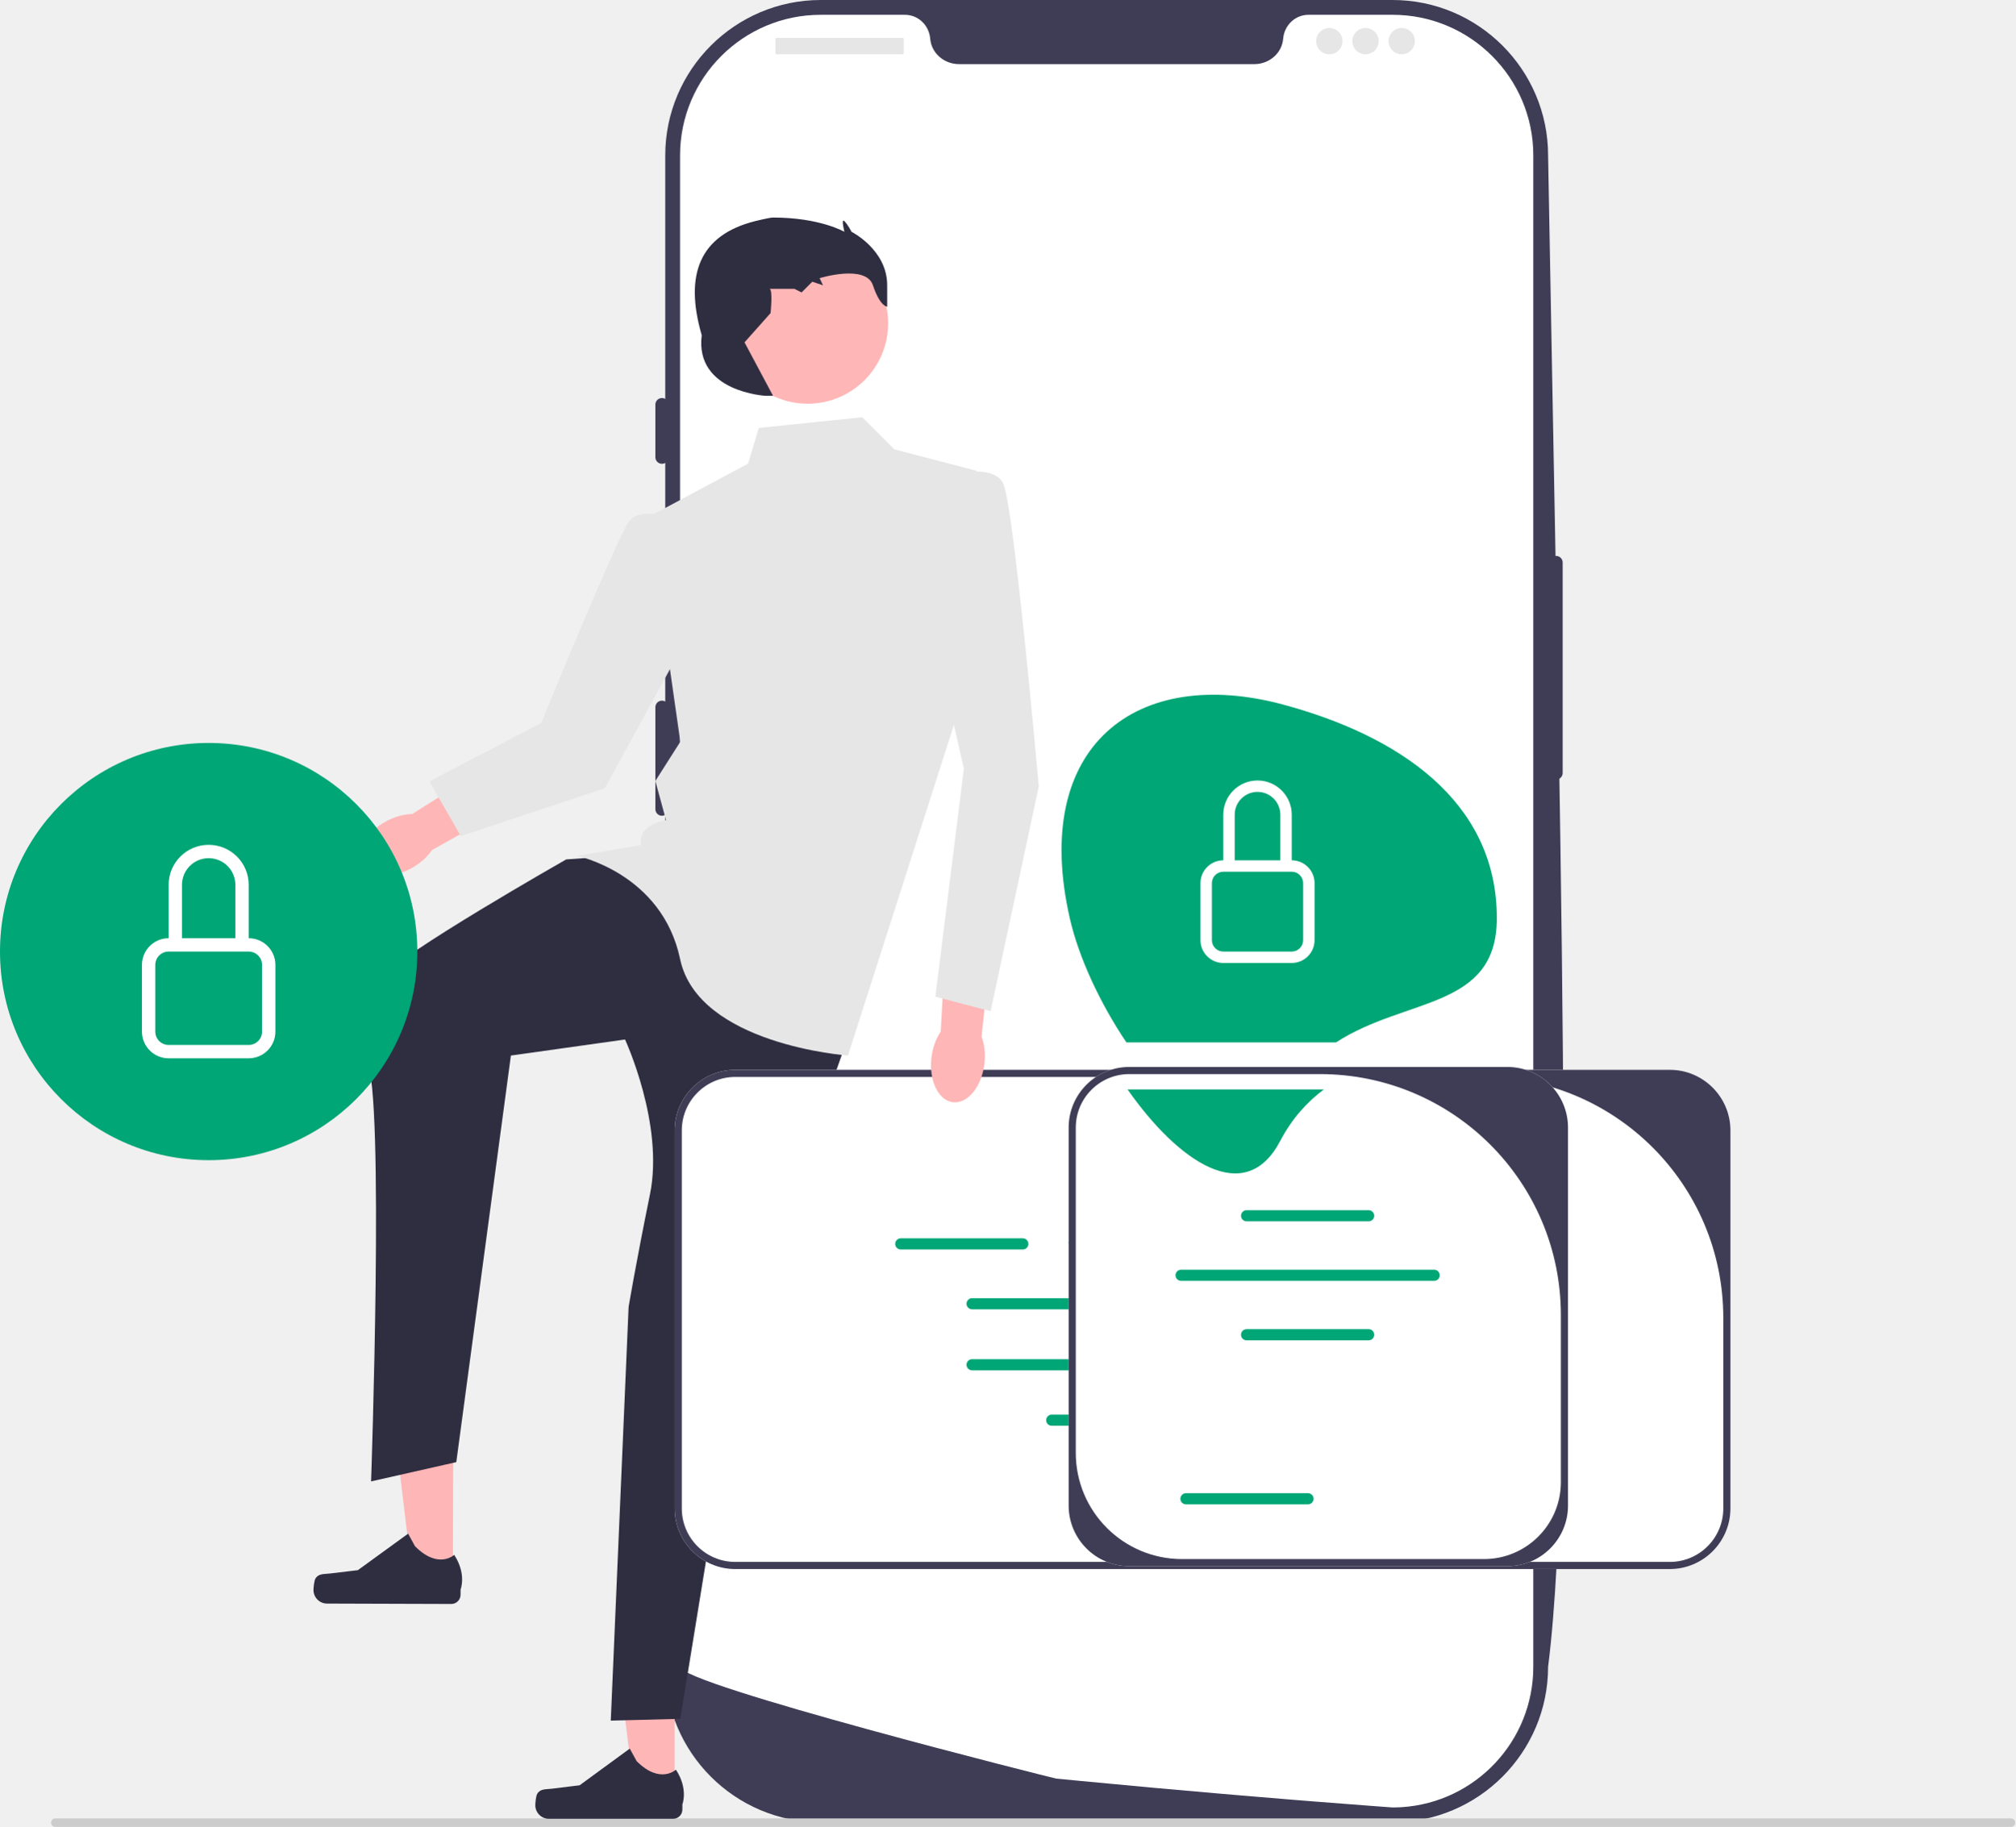
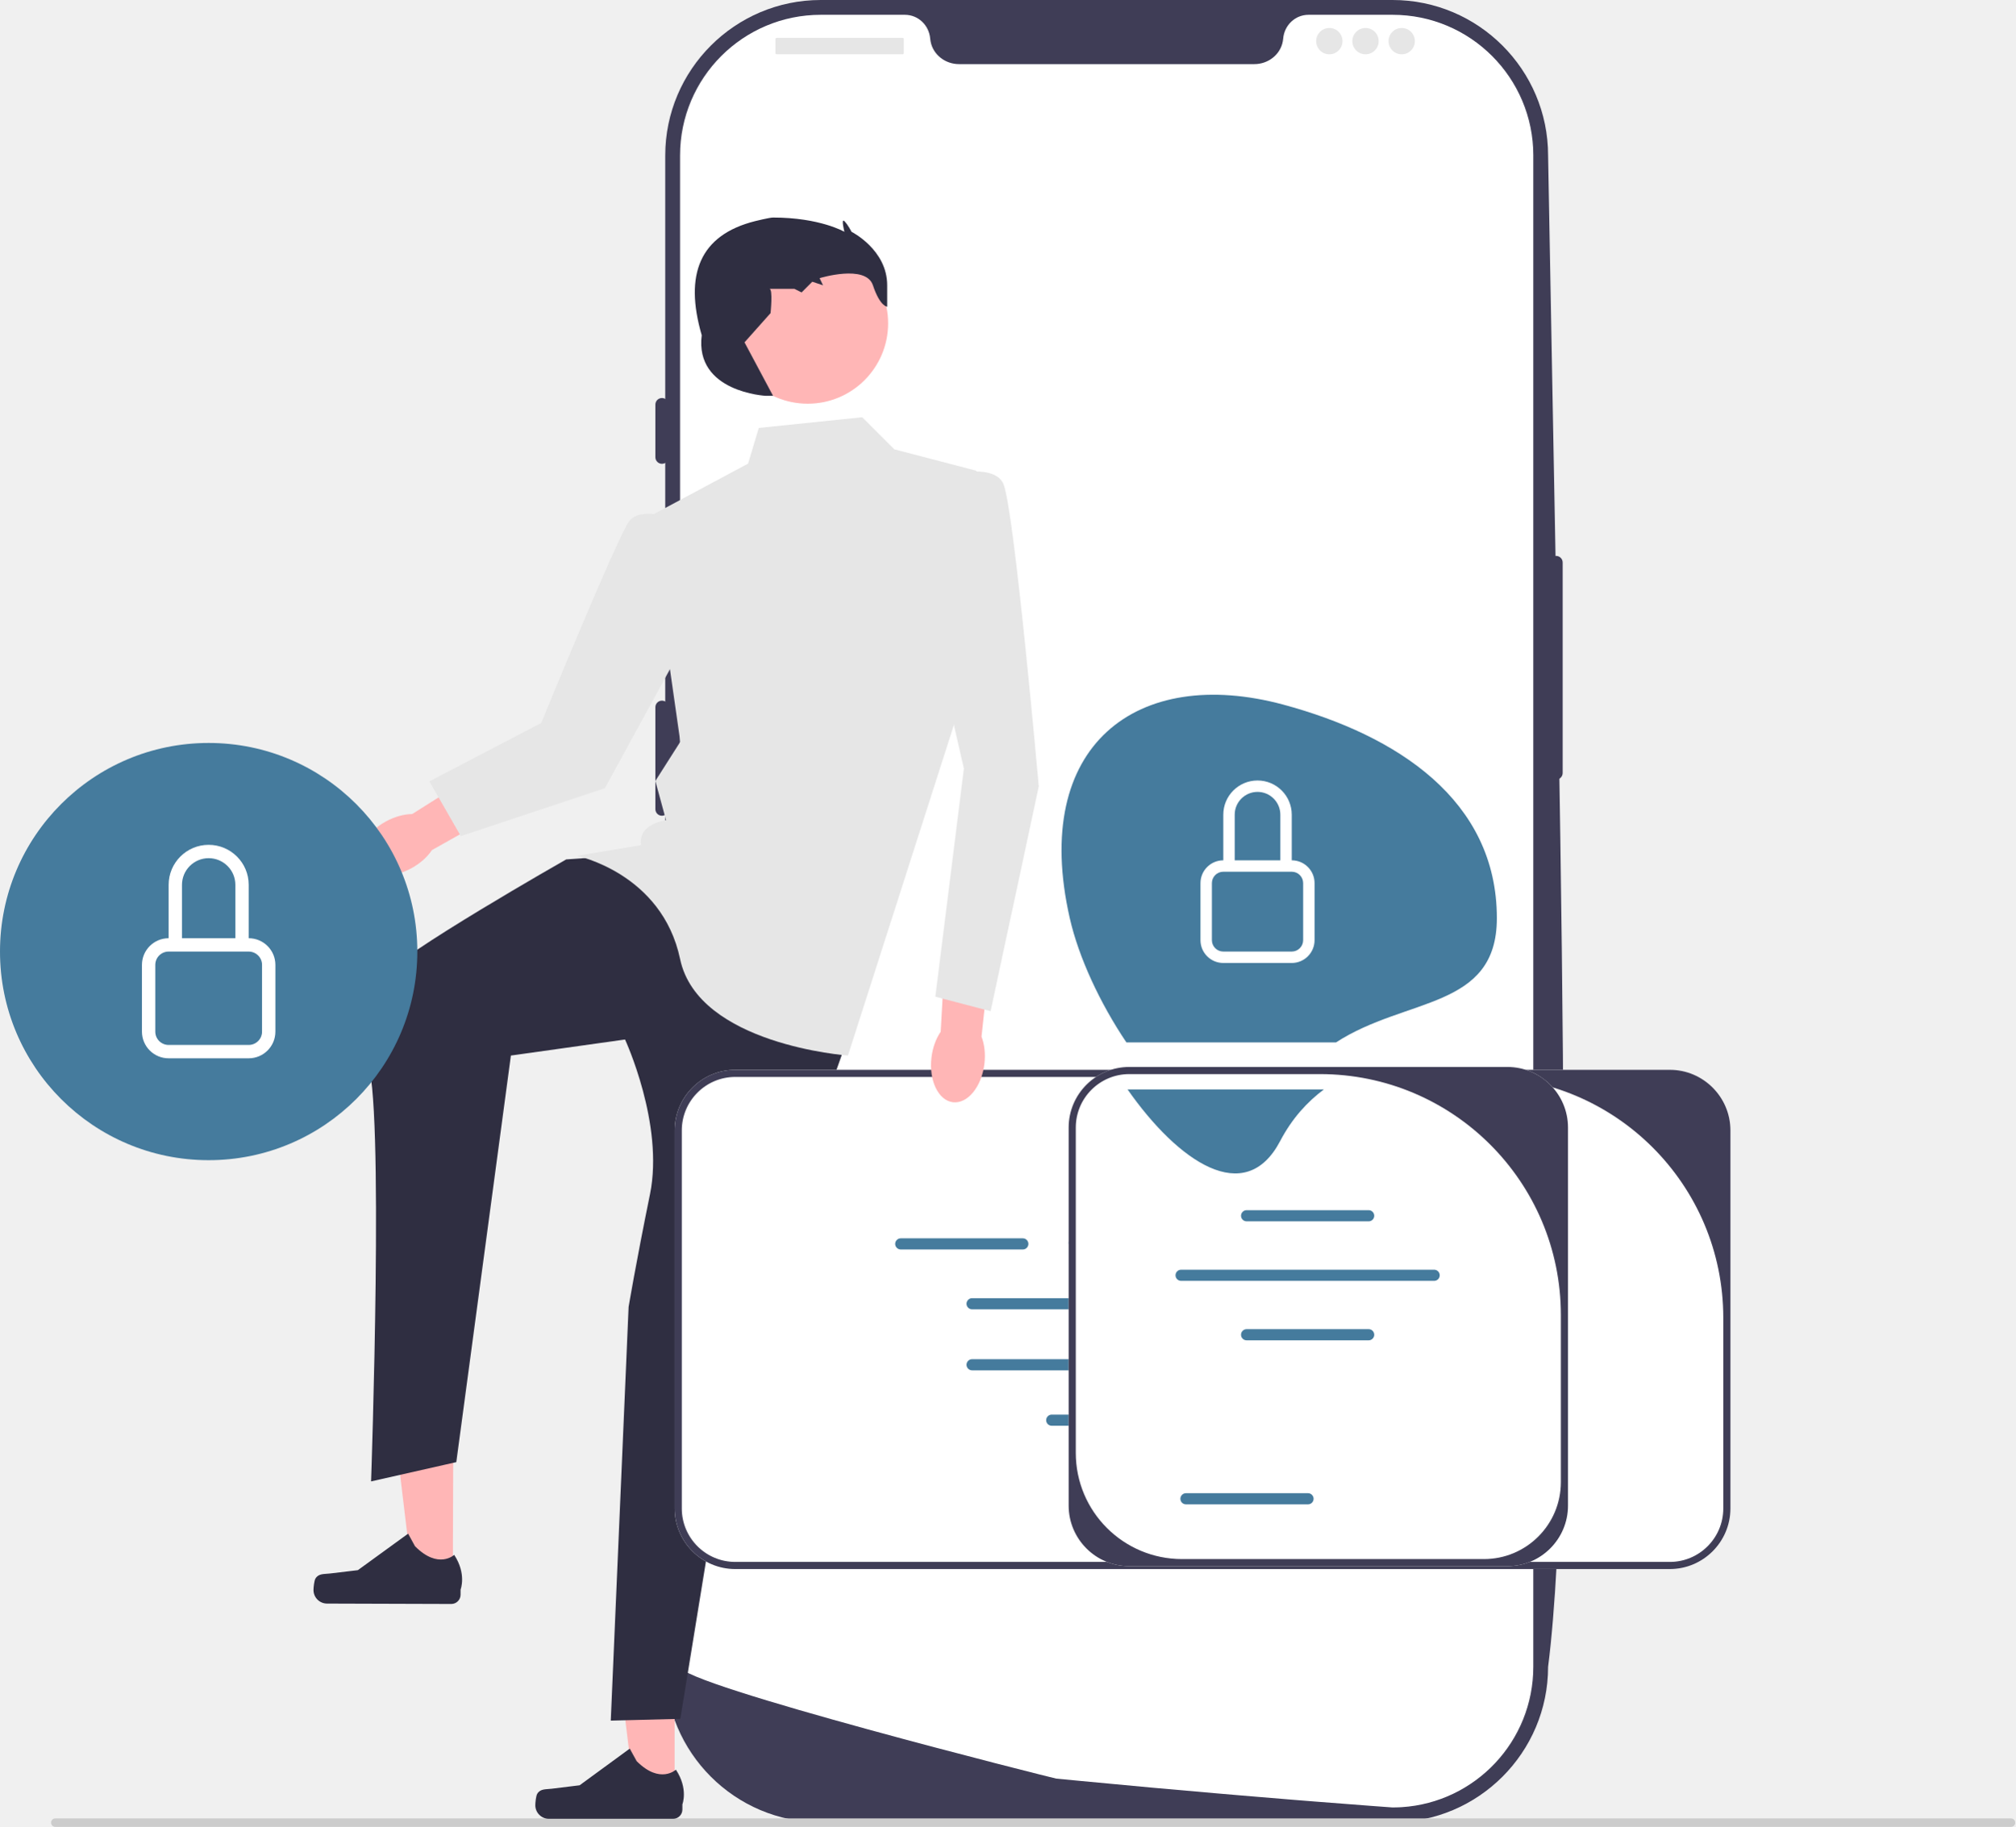
<svg xmlns="http://www.w3.org/2000/svg" width="564.984" height="512.296" viewBox="0 0 564.984 512.296" role="img" artist="Katerina Limpitsouni" source="https://undraw.co/">
  <g>
    <path d="M390.427,511.006H230.114c-24.045,0-43.607-19.562-43.607-43.607V43.607c0-24.045,19.562-43.607,43.607-43.607h160.312c24.044,0,43.606,19.562,43.606,43.607,2.984,170.182,8.073,360.758,0,423.792,0,24.045-19.562,43.607-43.606,43.607l-0,0Z" fill="#3f3d56" />
    <path d="M436.269,155.885c-1.017,0-1.845,.827-1.845,1.845v59.033c0,1.017,.827,1.845,1.845,1.845s1.845-.827,1.845-1.845v-59.033c0-1.017-.827-1.845-1.845-1.845Z" fill="#3f3d56" />
    <path d="M429.883,43.607V467.391c0,20.929-16.289,38.049-36.886,39.377h-.009c-.304,.018-.609,.037-.922,.046-.544,.028-1.088,.037-1.642,.037,0,0-2.029-.148-5.737-.424-3.745-.277-9.196-.692-15.994-1.236-2.038-.157-4.188-.332-6.457-.517-4.52-.369-9.482-.775-14.804-1.236-2.121-.175-4.317-.369-6.558-.563-11.456-.987-24.287-2.14-37.818-3.45-2.288-.212-4.594-.434-6.918-.664-.609-.065-105.477-26.427-105.477-31.371V43.607c0-21.796,17.664-39.46,39.46-39.46h23.558c3.763,0,6.789,2.933,7.112,6.687,.028,.249,.055,.498,.101,.747,.683,3.773,4.142,6.401,7.979,6.401h82.805c3.837,0,7.296-2.629,7.979-6.401,.046-.249,.074-.498,.102-.747,.323-3.754,3.348-6.687,7.112-6.687h23.558c21.796,0,39.46,17.664,39.46,39.46h-0Z" fill="#fff" />
    <path d="M185.585,111.61c-1.017,0-1.845,.827-1.845,1.845v14.758c0,1.017,.827,1.845,1.845,1.845s1.845-.827,1.845-1.845v-14.758c0-1.017-.827-1.845-1.845-1.845Z" fill="#3f3d56" />
    <path d="M185.585,155.885c-1.017,0-1.845,.827-1.845,1.845v28.594c0,1.017,.827,1.845,1.845,1.845s1.845-.827,1.845-1.845v-28.594c0-1.017-.827-1.845-1.845-1.845v0Z" fill="#3f3d56" />
    <path d="M185.585,196.47c-1.017,0-1.845,.827-1.845,1.845v28.594c0,1.017,.827,1.845,1.845,1.845s1.845-.827,1.845-1.845v-28.594c0-1.017-.827-1.845-1.845-1.845Z" fill="#3f3d56" />
    <rect x="217.408" y="10.608" width="35.973" height="4.612" rx=".31" ry=".31" fill="#e6e6e6" />
    <circle cx="372.694" cy="11.53" r="3.69" fill="#e6e6e6" />
    <circle cx="382.84" cy="11.53" r="3.69" fill="#e6e6e6" />
    <circle cx="392.987" cy="11.53" r="3.69" fill="#e6e6e6" />
  </g>
  <path d="M14.314,511.106c0,.66,.53,1.19,1.19,1.19H563.794c.66,0,1.19-.53,1.19-1.19,0-.66-.53-1.19-1.19-1.19H15.504c-.66,0-1.19,.53-1.19,1.19Z" fill="#ccc" />
  <g>
    <polygon points="189.133 503.29 177.89 503.289 172.541 459.92 189.136 459.921 189.133 503.29" fill="#ffb6b6" />
    <path d="M150.611,503.035h0c-.35,.59-.535,2.493-.535,3.178h0c0,2.108,1.709,3.816,3.816,3.816h34.821c1.438,0,2.603-1.166,2.603-2.603v-1.45s1.723-4.357-1.824-9.727c0,0-4.408,4.205-10.994-2.381l-1.942-3.518-14.059,10.282-7.793,.959c-1.705,.21-3.216-.033-4.093,1.444h-0v0Z" fill="#2f2e41" />
  </g>
  <g>
    <polygon points="126.954 443.052 115.71 443.015 110.499 399.629 127.094 399.683 126.954 443.052" fill="#ffb6b6" />
    <path d="M88.432,442.675h0c-.352,.589-.543,2.491-.545,3.177h0c-.007,2.108,1.696,3.822,3.804,3.828l34.82,.111c1.438,.005,2.607-1.157,2.612-2.595l.005-1.45s1.736-4.352-1.793-9.733c0,0-4.421,4.191-10.986-2.416l-1.931-3.525-14.092,10.237-7.796,.934c-1.706,.204-3.216-.043-4.098,1.431h-0Z" fill="#2f2e41" />
  </g>
  <path d="M172.734,240l-14,1s-47.396,26.947-51.396,32.947-9.5,14.5-4.5,23.5,1.195,117.973,1.195,117.973l23.893-5.405,15.308-114.015,32-4.5s11,23.732,7,43.366-6,31.634-6,31.634l-5,116,19.5-.5,17.5-107.5,30-85-39-46-26.5-3.5Z" fill="#2f2e41" />
  <path d="M241.734,117l-29,3-3,10-28,15,9,63-7,11,3,11s-8,1-7,7l-18,3s23.874,4.874,28.937,28.937,47.063,27.063,47.063,27.063l33-103,3-61-23-6-9-9Z" fill="#e6e6e6" />
  <circle cx="226.451" cy="90.661" r="22.544" fill="#ffb6b6" />
  <path d="M214.734,111h0s-20-1-18-17c-4.95-17.038-.569-28.101,15-32,0,0,4-1,5-1,13.153,0,20,4,20,4,0,0-1-3.961,0-2.98s2,2.98,2,2.98c0,0,10,5,10,15s0,6,0,6c0,0-2,0-4-6s-14.949-2-14.949-2l.949,2-3-1-3,3-2-1s-8,0-7,0,.303,6.796,.303,6.796l-7.303,8.204,8,15h-2Z" fill="#2f2e41" />
  <path d="M108.18,230.354c-5.693,3.107-8.706,8.563-6.728,12.186s8.196,4.041,13.889,.934c2.492-1.36,4.471-3.17,5.742-5.08l23.959-13.469-6.56-11.109-22.923,14.457c-2.294,.036-4.886,.721-7.379,2.081Z" fill="#ffb6b6" />
  <path d="M188.978,145.467s-9.392-3.576-12.628,.729-24.613,56.535-24.613,56.535l-31.364,16.38,8.82,15.359,40.387-13.446,26.647-48.733-7.249-26.823Z" fill="#e6e6e6" />
  <g>
    <path d="M485.149,316.998v106c0,9.374-7.626,17-17,17H206.149c-9.374,0-17-7.626-17-17v-106c0-9.374,7.626-17,17-17H468.149c9.374,0,17,7.626,17,17Z" fill="#fff" />
    <path d="M485.149,316.998v106c0,9.374-7.626,17-17,17H206.149c-9.374,0-17-7.626-17-17v-106c0-9.374,7.626-17,17-17H468.149c9.374,0,17,7.626,17,17Zm-17,121c8.284,0,15-6.716,15-15v-53.441c0-37.312-30.247-67.559-67.559-67.559H206.149c-8.284,0-15,6.716-15,15v106c0,8.284,6.716,15,15,15H468.149Z" fill="#3f3d56" />
    <g>
-       <path d="M306.76,364.039h-34.221c-.863,0-1.565,.702-1.565,1.564s.702,1.565,1.565,1.565h34.221c.863,0,1.564-.702,1.564-1.565s-.702-1.564-1.564-1.564Z" fill="#00A676" />
-       <path d="M358.76,364.039h-34.221c-.863,0-1.565,.702-1.565,1.564s.702,1.565,1.565,1.565h34.221c.863,0,1.564-.702,1.564-1.565s-.702-1.564-1.564-1.564Z" fill="#00A676" />
+       <path d="M306.76,364.039h-34.221c-.863,0-1.565,.702-1.565,1.564s.702,1.565,1.565,1.565h34.221c.863,0,1.564-.702,1.564-1.565s-.702-1.564-1.564-1.564Z" fill="#457b9d" />
+       <path d="M358.76,364.039h-34.221c-.863,0-1.565,.702-1.565,1.564s.702,1.565,1.565,1.565h34.221c.863,0,1.564-.702,1.564-1.565s-.702-1.564-1.564-1.564Z" fill="#457b9d" />
    </g>
    <g>
-       <path d="M306.76,381.145h-34.221c-.863,0-1.565,.702-1.565,1.564s.702,1.565,1.565,1.565h34.221c.863,0,1.564-.702,1.564-1.565s-.702-1.564-1.564-1.564Z" fill="#00A676" />
-       <path d="M358.76,381.145h-34.221c-.863,0-1.565,.702-1.565,1.564s.702,1.565,1.565,1.565h34.221c.863,0,1.564-.702,1.564-1.565s-.702-1.564-1.564-1.564Z" fill="#00A676" />
-       <path d="M412.324,382.71c0-.863-.702-1.564-1.564-1.564h-34.221c-.863,0-1.565,.702-1.565,1.564s.702,1.565,1.565,1.565h34.221c.863,0,1.564-.702,1.564-1.565Z" fill="#00A676" />
+       <path d="M306.76,381.145h-34.221c-.863,0-1.565,.702-1.565,1.564s.702,1.565,1.565,1.565h34.221c.863,0,1.564-.702,1.564-1.565s-.702-1.564-1.564-1.564Z" fill="#457b9d" />
+       <path d="M358.76,381.145h-34.221c-.863,0-1.565,.702-1.565,1.564s.702,1.565,1.565,1.565h34.221c.863,0,1.564-.702,1.564-1.565s-.702-1.564-1.564-1.564Z" fill="#457b9d" />
+       <path d="M412.324,382.71c0-.863-.702-1.564-1.564-1.564h-34.221c-.863,0-1.565,.702-1.565,1.564s.702,1.565,1.565,1.565h34.221c.863,0,1.564-.702,1.564-1.565Z" fill="#457b9d" />
    </g>
    <g>
-       <path d="M286.76,350.381c.863,0,1.564-.702,1.564-1.565s-.702-1.564-1.564-1.564h-34.221c-.863,0-1.565,.702-1.565,1.564s.702,1.565,1.565,1.565h34.221Z" fill="#00A676" />
-       <path d="M387.539,349.744h34.221c.863,0,1.564-.702,1.564-1.565s-.702-1.564-1.564-1.564h-34.221c-.863,0-1.565,.702-1.565,1.564s.702,1.565,1.565,1.565Z" fill="#00A676" />
-       <path d="M301.176,350.073h70.947c.863,0,1.564-.702,1.564-1.565s-.702-1.564-1.564-1.564h-70.947c-.863,0-1.565,.702-1.565,1.564s.702,1.565,1.565,1.565Z" fill="#00A676" />
+       <path d="M286.76,350.381c.863,0,1.564-.702,1.564-1.565s-.702-1.564-1.564-1.564h-34.221c-.863,0-1.565,.702-1.565,1.564s.702,1.565,1.565,1.565h34.221Z" fill="#457b9d" />
+       <path d="M387.539,349.744h34.221c.863,0,1.564-.702,1.564-1.565s-.702-1.564-1.564-1.564h-34.221c-.863,0-1.565,.702-1.565,1.564s.702,1.565,1.565,1.565Z" fill="#457b9d" />
+       <path d="M301.176,350.073h70.947c.863,0,1.564-.702,1.564-1.565s-.702-1.564-1.564-1.564h-70.947c-.863,0-1.565,.702-1.565,1.564s.702,1.565,1.565,1.565Z" fill="#457b9d" />
    </g>
-     <path d="M329.09,396.687h-34.221c-.863,0-1.565,.702-1.565,1.564s.702,1.565,1.565,1.565h34.221c.863,0,1.564-.702,1.564-1.565s-.702-1.564-1.564-1.564Z" fill="#00A676" />
+     <path d="M329.09,396.687h-34.221c-.863,0-1.565,.702-1.565,1.564s.702,1.565,1.565,1.565h34.221c.863,0,1.564-.702,1.564-1.565s-.702-1.564-1.564-1.564Z" fill="#457b9d" />
    <g>
      <path d="M439.611,316.199v106c0,9.374-7.626,17-17,17h-106c-9.374,0-17-7.626-17-17v-106c0-9.374,7.626-17,17-17h106c9.374,0,17,7.626,17,17Z" fill="#fff" />
      <path d="M439.611,316.199v106c0,9.374-7.626,17-17,17h-106c-9.374,0-17-7.626-17-17v-106c0-9.374,7.626-17,17-17h106c9.374,0,17,7.626,17,17Zm-23.576,121c11.916,0,21.576-9.66,21.576-21.576v-46.865c0-37.312-30.247-67.559-67.559-67.559h-53.441c-8.284,0-15,6.716-15,15v91.211c0,16.452,13.337,29.789,29.789,29.789h84.635v0h-0Z" fill="#3f3d56" />
-       <path d="M383.722,342.491h-34.221c-.863,0-1.565-.702-1.565-1.565s.702-1.564,1.565-1.564h34.221c.863,0,1.564,.702,1.564,1.564s-.702,1.565-1.564,1.565v0Z" fill="#00A676" />
-       <path d="M383.722,375.855h-34.221c-.863,0-1.565-.702-1.565-1.565s.702-1.564,1.565-1.564h34.221c.863,0,1.564,.702,1.564,1.564s-.702,1.565-1.564,1.565v0Z" fill="#00A676" />
-       <path d="M366.722,421.855h-34.221c-.863,0-1.565-.702-1.565-1.565s.702-1.564,1.565-1.564h34.221c.863,0,1.564,.702,1.564,1.564s-.702,1.565-1.564,1.565v0Z" fill="#00A676" />
-       <path d="M402.085,359.184h-70.947c-.863,0-1.565-.702-1.565-1.565s.702-1.564,1.565-1.564h70.947c.863,0,1.564,.702,1.564,1.564s-.702,1.565-1.564,1.565v0Z" fill="#00A676" />
+       <path d="M383.722,342.491h-34.221c-.863,0-1.565-.702-1.565-1.565s.702-1.564,1.565-1.564h34.221c.863,0,1.564,.702,1.564,1.564s-.702,1.565-1.564,1.565v0Z" fill="#457b9d" />
+       <path d="M383.722,375.855h-34.221c-.863,0-1.565-.702-1.565-1.565s.702-1.564,1.565-1.564h34.221c.863,0,1.564,.702,1.564,1.564s-.702,1.565-1.564,1.565v0Z" fill="#457b9d" />
+       <path d="M366.722,421.855h-34.221c-.863,0-1.565-.702-1.565-1.565s.702-1.564,1.565-1.564h34.221c.863,0,1.564,.702,1.564,1.564s-.702,1.565-1.564,1.565v0Z" fill="#457b9d" />
+       <path d="M402.085,359.184h-70.947c-.863,0-1.565-.702-1.565-1.565s.702-1.564,1.565-1.564h70.947c.863,0,1.564,.702,1.564,1.564s-.702,1.565-1.564,1.565v0Z" fill="#457b9d" />
    </g>
    <g>
      <g>
-         <path d="M419.667,257.462c0-33.067-27.948-51.258-59.873-59.873-40.931-11.046-70.908,11.306-59.873,59.873,2.501,11.007,8.482,23.863,15.886,34.86h58.754c19.626-12.777,45.106-9.194,45.106-34.86Z" fill="#00A676" />
-         <path d="M358.914,319.972c3.342-6.371,7.579-10.968,12.248-14.467h-55.03c14.164,20.232,32.947,33.217,42.782,14.467Z" fill="#00A676" />
+         <path d="M419.667,257.462c0-33.067-27.948-51.258-59.873-59.873-40.931-11.046-70.908,11.306-59.873,59.873,2.501,11.007,8.482,23.863,15.886,34.86h58.754c19.626-12.777,45.106-9.194,45.106-34.86Z" fill="#457b9d" />
+         <path d="M358.914,319.972c3.342-6.371,7.579-10.968,12.248-14.467h-55.03c14.164,20.232,32.947,33.217,42.782,14.467Z" fill="#457b9d" />
      </g>
      <path d="M352.564,222.062c3.533,0,6.397,2.864,6.397,6.397v12.794h-12.794v-12.794c0-3.533,2.864-6.397,6.397-6.397Zm9.595,19.19v-12.794c0-5.299-4.296-9.595-9.595-9.595s-9.595,4.296-9.595,9.595v12.794c-3.533,0-6.397,2.864-6.397,6.397v15.992c0,3.533,2.864,6.397,6.397,6.397h19.19c3.533,0,6.397-2.864,6.397-6.397v-15.992c0-3.533-2.864-6.397-6.397-6.397h0Zm-19.19,3.198h19.19c1.766,0,3.198,1.432,3.198,3.198v15.992c0,1.766-1.432,3.198-3.198,3.198h-19.19c-1.766,0-3.198-1.432-3.198-3.198v-15.992c0-1.766,1.432-3.198,3.198-3.198Z" fill="#fff" />
    </g>
  </g>
  <path d="M261.15,296.543c-.771,6.44,1.926,12.059,6.024,12.549s8.046-4.332,8.817-10.772c.338-2.819,.011-5.481-.808-7.624l2.926-27.329-12.854-1.1-1.52,27.058c-1.301,1.889-2.247,4.398-2.585,7.217Z" fill="#ffb6b6" />
  <path d="M264.234,133.5s14-4,17,2,10,85,10,85l-13.5,63.059-15.5-4.059,8-64-11-48,5-34Z" fill="#e6e6e6" />
  <g>
-     <circle cx="58.5" cy="266.84" r="58.5" fill="#00A676" />
+     <circle cx="58.5" cy="266.84" r="58.5" fill="#457b9d" />
    <path d="M58.5,240.651c4.133,0,7.483,3.35,7.483,7.483v14.965h-14.965v-14.965c0-4.133,3.35-7.483,7.483-7.483Zm11.224,22.448v-14.965c0-6.199-5.025-11.224-11.224-11.224s-11.224,5.025-11.224,11.224v14.965c-4.133,0-7.483,3.35-7.483,7.483v18.706c0,4.133,3.35,7.483,7.483,7.483h22.448c4.133,0,7.483-3.35,7.483-7.483v-18.706c0-4.133-3.35-7.483-7.483-7.483h0Zm-22.448,3.741h22.448c2.066,0,3.741,1.675,3.741,3.741v18.706c0,2.066-1.675,3.741-3.741,3.741h-22.448c-2.066,0-3.741-1.675-3.741-3.741v-18.706c0-2.066,1.675-3.741,3.741-3.741Z" fill="#fff" />
  </g>
</svg>
